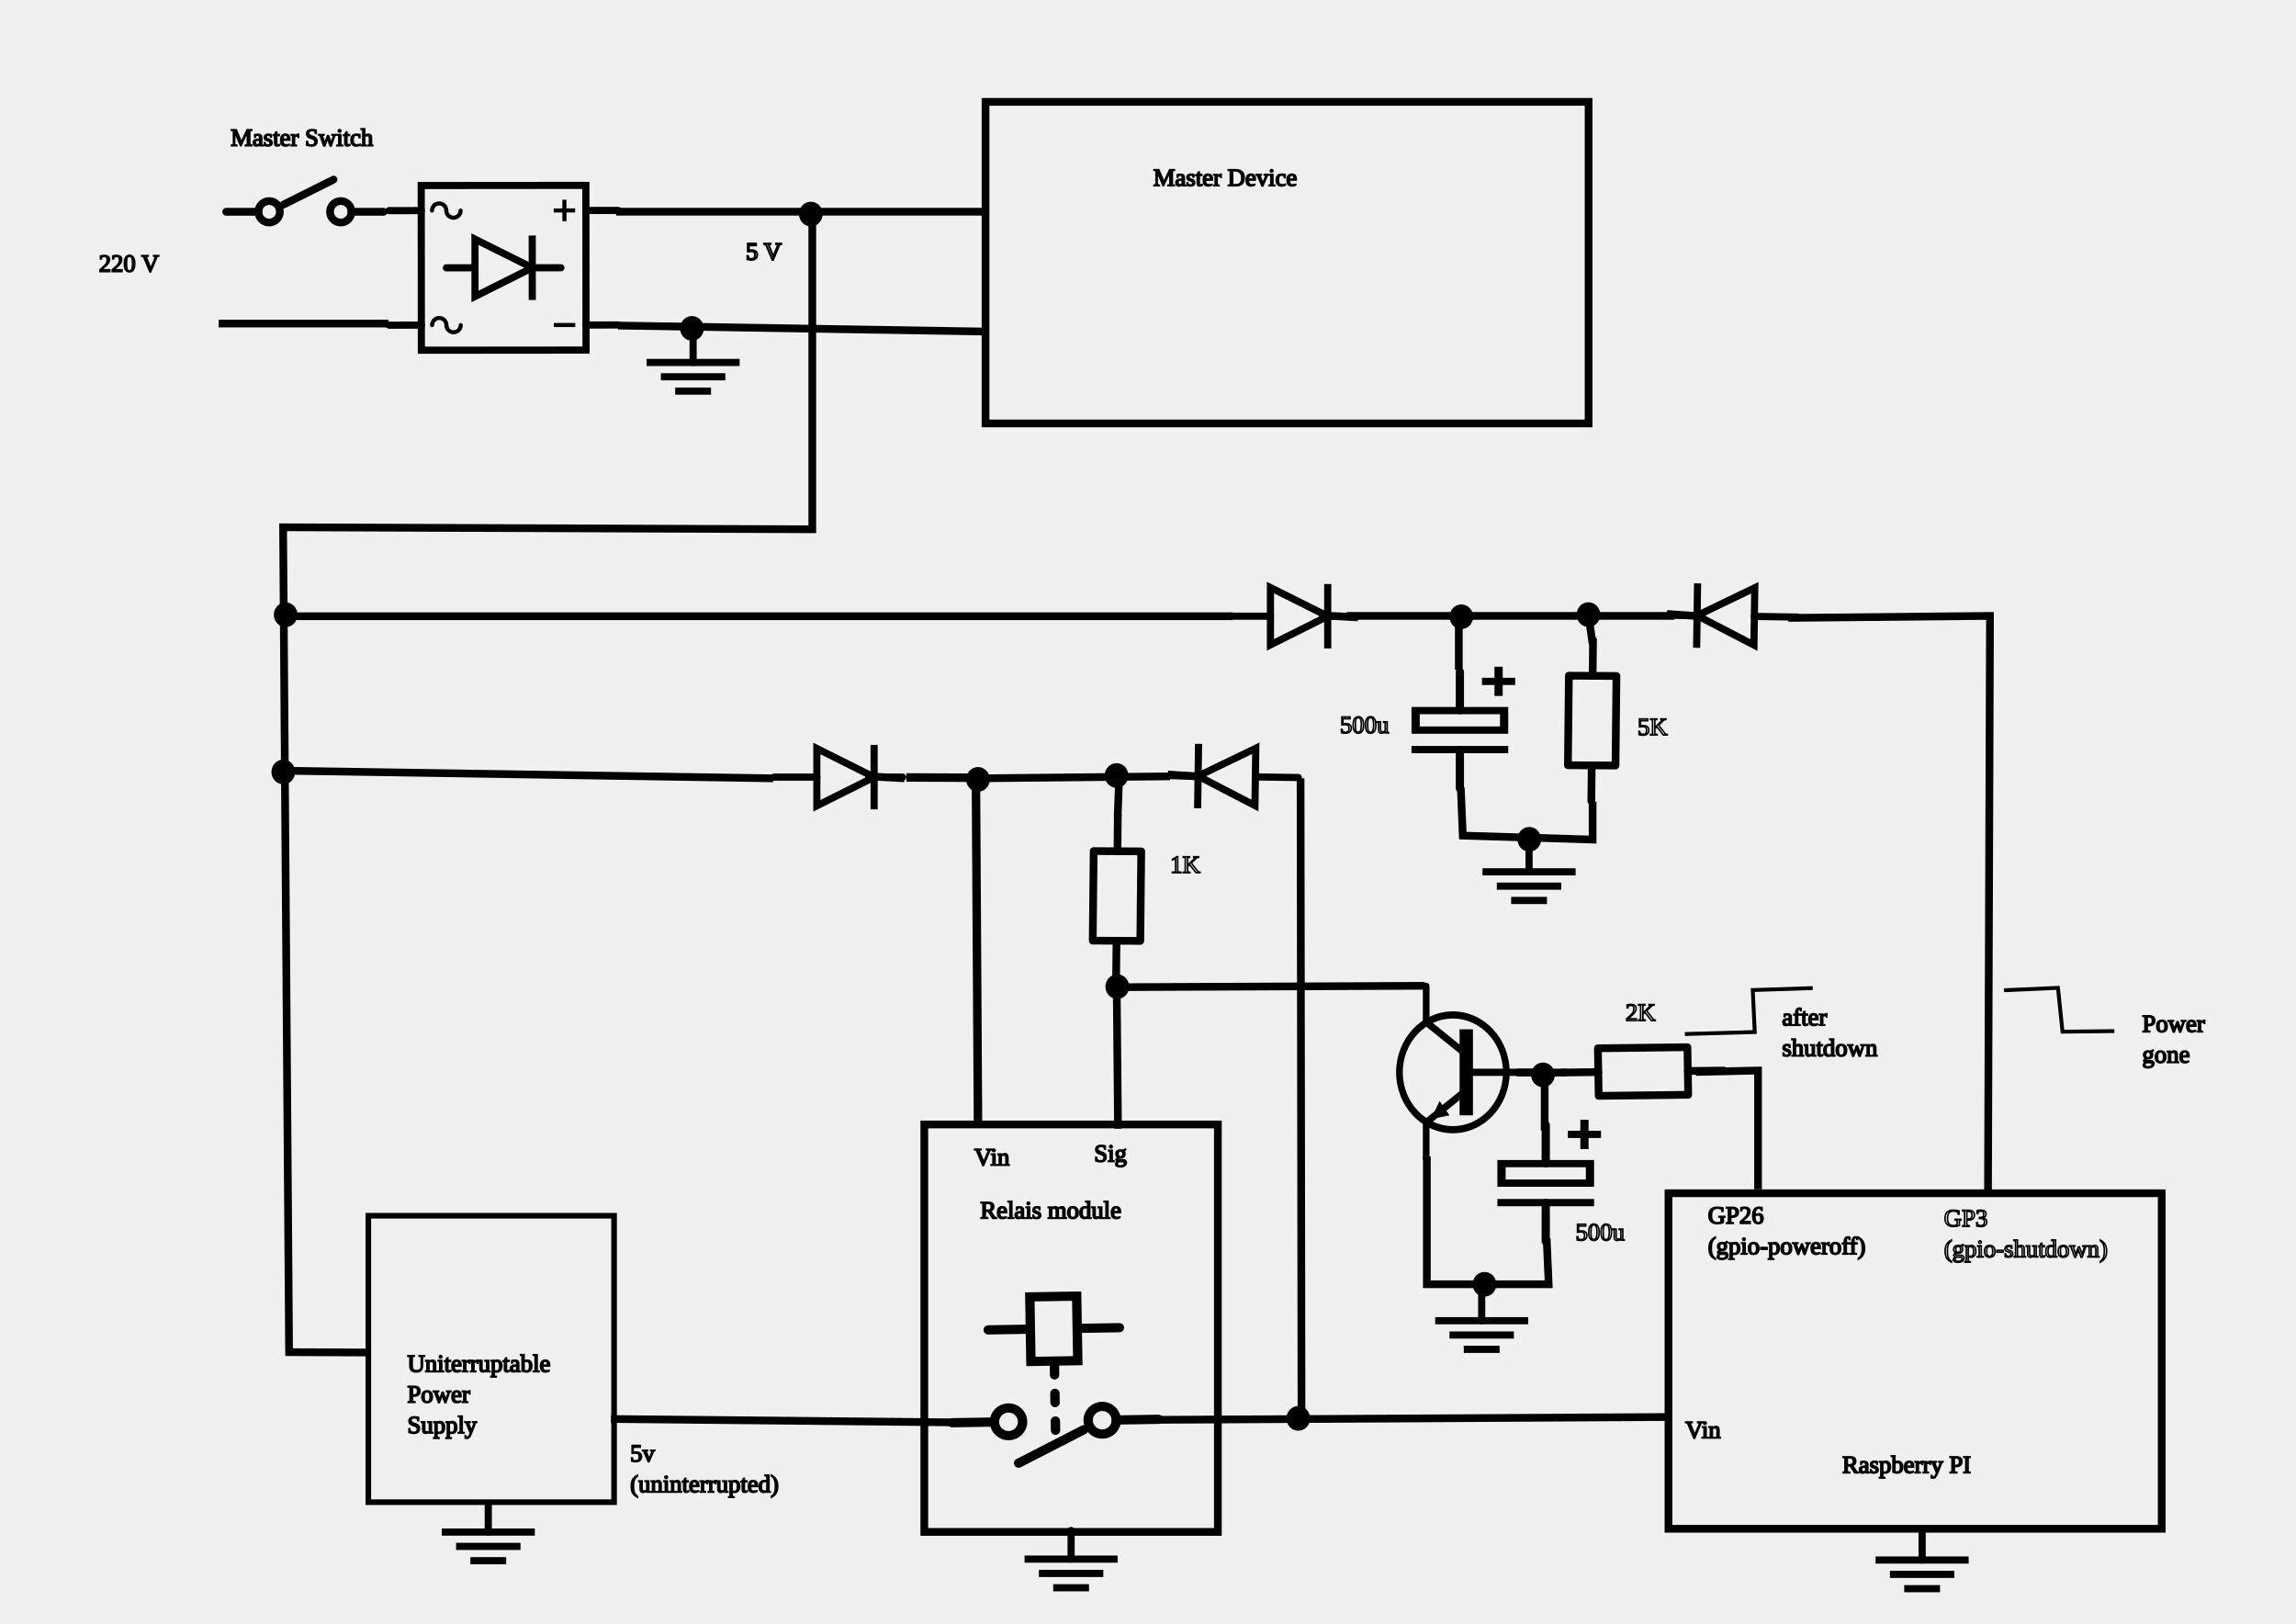
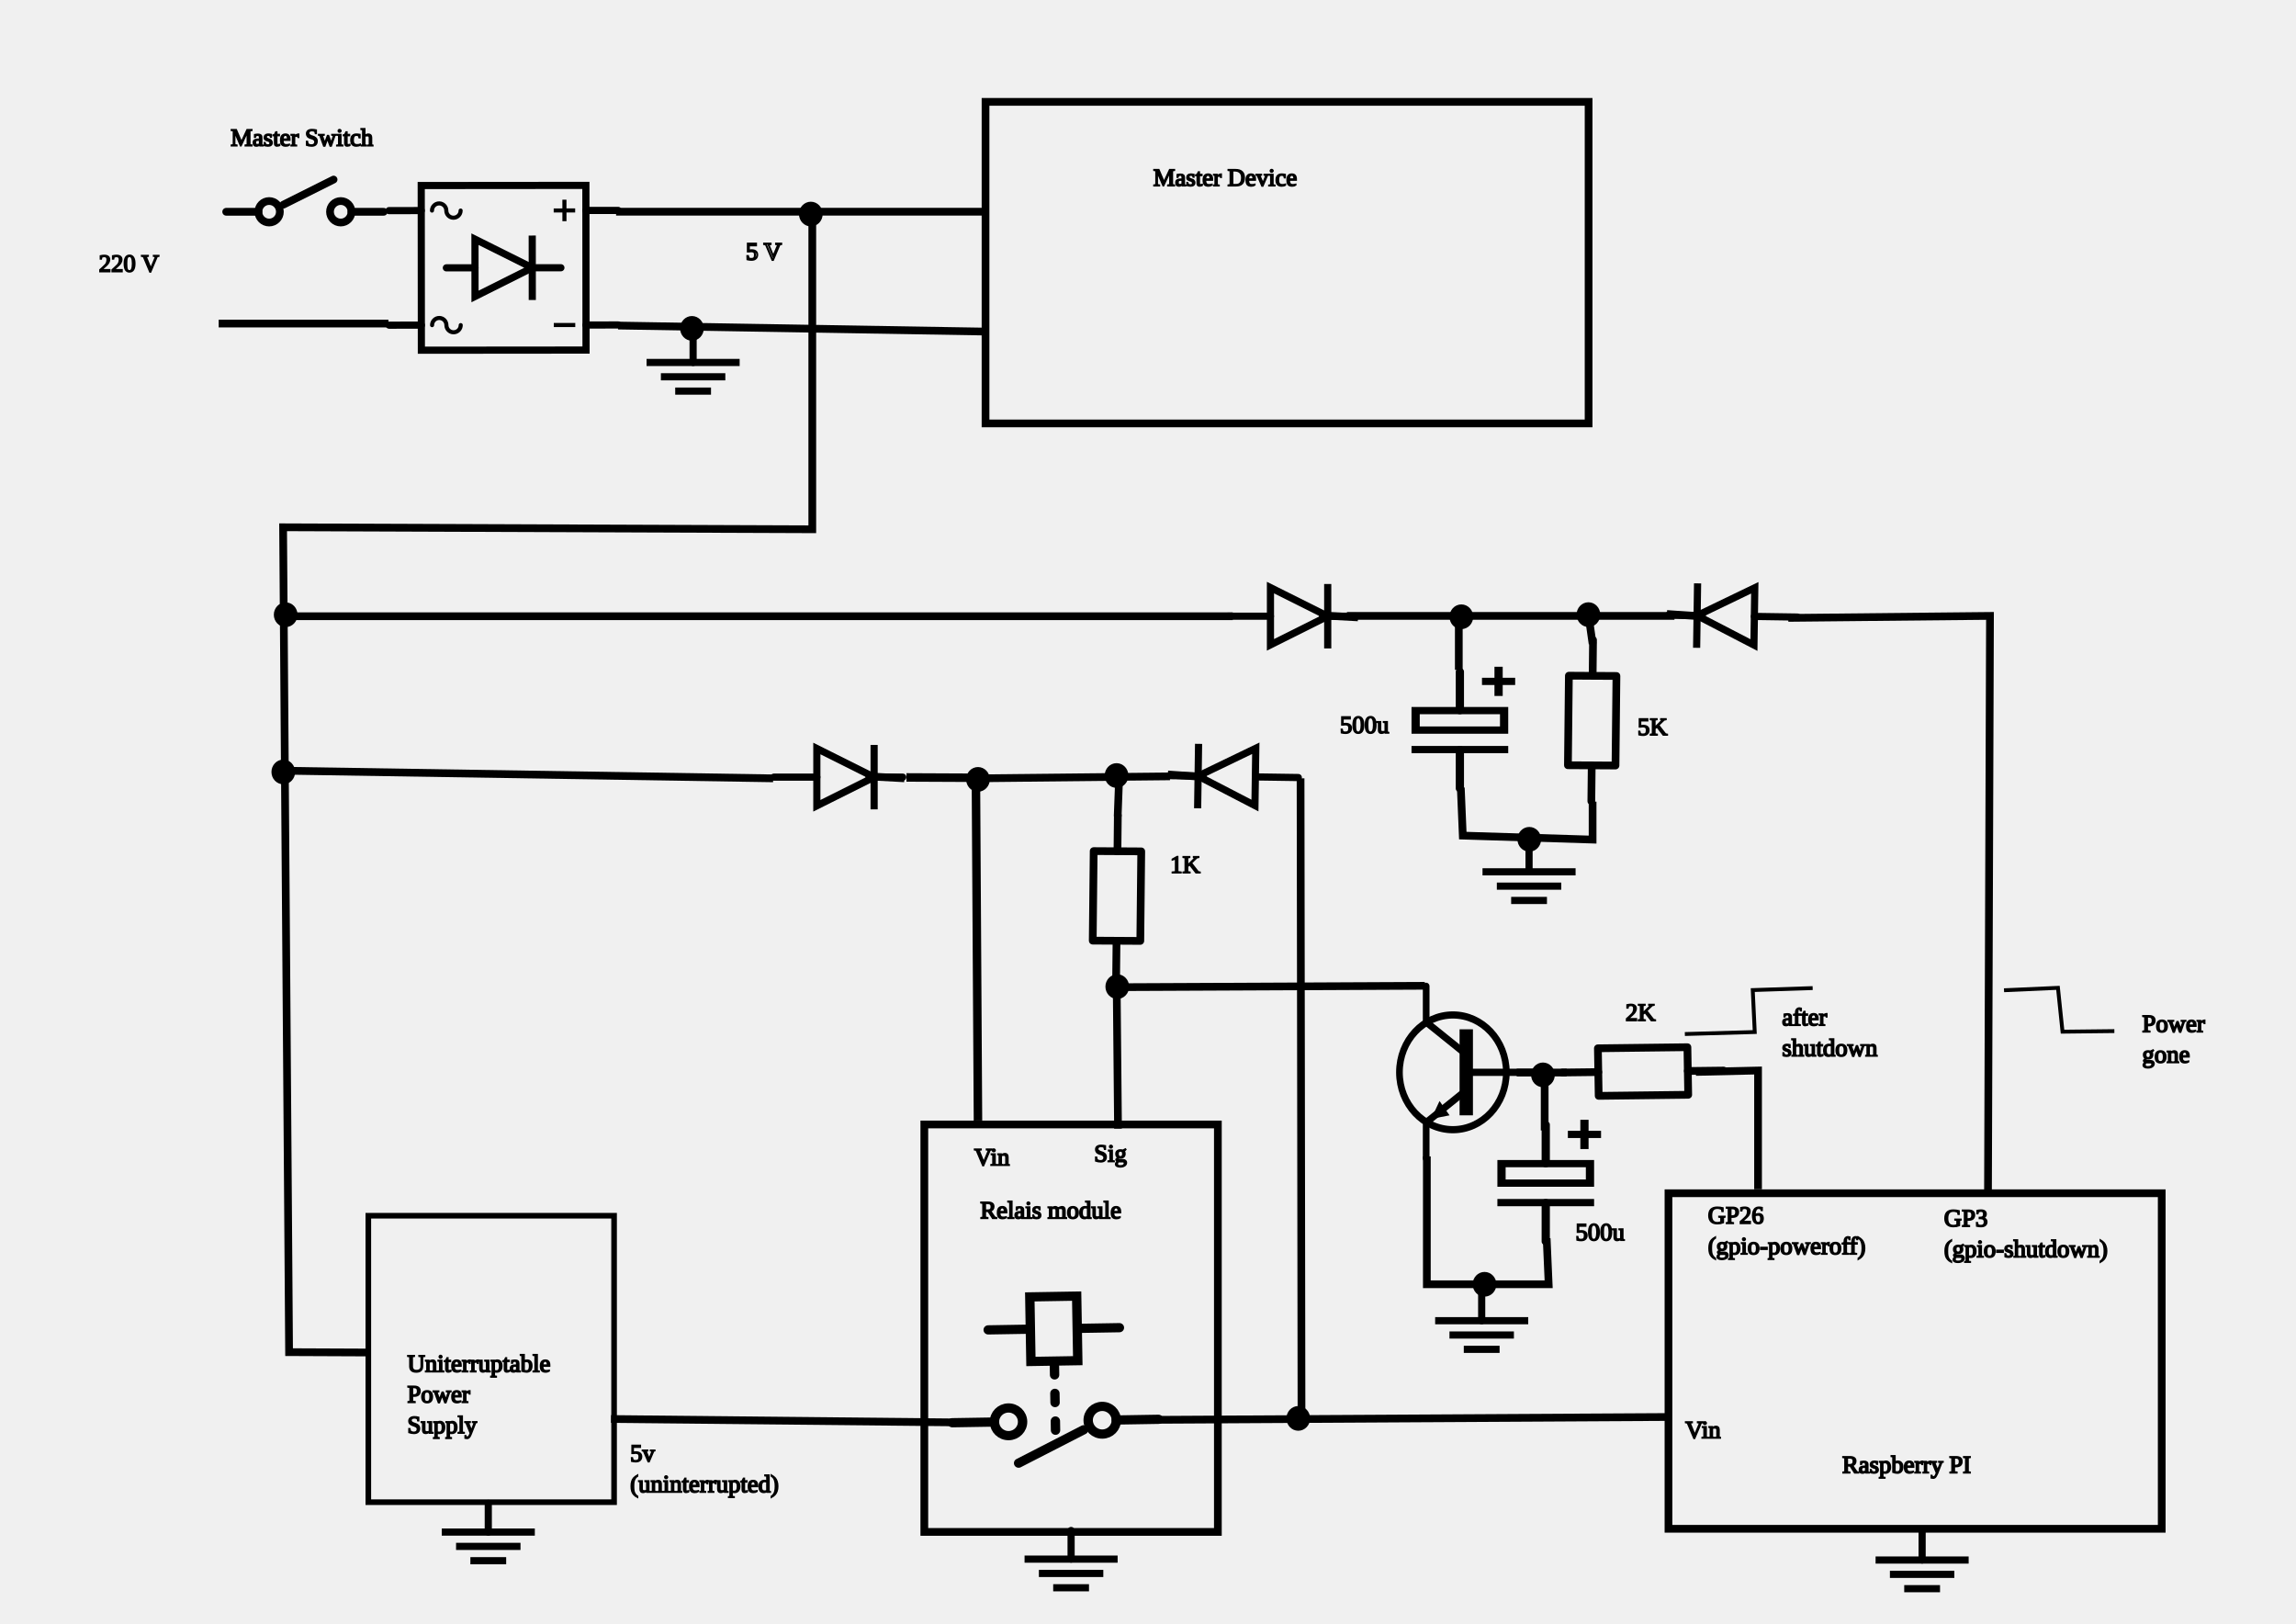
<svg xmlns="http://www.w3.org/2000/svg" width="297mm" height="210mm" viewBox="0 0 297 210" version="1.1" id="svg1">
  <defs id="defs1">
    <rect x="405.169" y="571.142" width="53.697" height="37.1" id="rect15" />
    <rect x="244.078" y="574.071" width="115.205" height="63.46" id="rect14" />
    <rect x="812.291" y="492.061" width="64.437" height="26.36" id="rect5" />
    <rect x="795.694" y="621.91" width="34.171" height="24.408" id="rect3" />
  </defs>
  <g id="layer1">
    <g id="g3" transform="matrix(1.30923,0,0,1.28837,-27.8535,-7.447844)">
      <path style="fill:none;stroke:#000000;stroke-width:0.926;stroke-linecap:round;stroke-linejoin:miter;stroke-miterlimit:4;stroke-dasharray:none;stroke-opacity:1" d="m 115.364,148.603 4.167,-0.07" id="path4003" />
      <circle style="fill:none;fill-opacity:1;fill-rule:nonzero;stroke:#000000;stroke-width:0.926;stroke-linecap:round;stroke-linejoin:round;stroke-miterlimit:4;stroke-dasharray:none;stroke-dashoffset:0;stroke-opacity:1" id="circle4005" cx="-118.39" cy="-150.533" r="1.389" transform="rotate(179.0307)" />
      <path id="path4009" d="m 135.734,148.258 -4.167,0.07" style="fill:none;stroke:#000000;stroke-width:0.926;stroke-linecap:round;stroke-linejoin:miter;stroke-miterlimit:4;stroke-dasharray:none;stroke-opacity:1" />
      <circle r="1.389" cy="-150.533" cx="127.65" id="circle4011" style="fill:none;fill-opacity:1;fill-rule:nonzero;stroke:#000000;stroke-width:0.926;stroke-linecap:round;stroke-linejoin:round;stroke-miterlimit:4;stroke-dasharray:none;stroke-dashoffset:0;stroke-opacity:1" transform="matrix(0.9998569,-0.01691637,-0.01691637,-0.9998569,0,0)" />
      <path id="path4015" d="m 128.343,149.31 -6.427,3.35" style="fill:none;fill-opacity:1;fill-rule:nonzero;stroke:#000000;stroke-width:0.926;stroke-linecap:round;stroke-linejoin:miter;stroke-miterlimit:4;stroke-dasharray:none;stroke-dashoffset:0;stroke-opacity:1" />
      <rect style="fill:none;fill-opacity:1;fill-rule:nonzero;stroke:#000000;stroke-width:0.926;stroke-linecap:round;stroke-linejoin:miter;stroke-miterlimit:4;stroke-dasharray:none;stroke-dashoffset:0;stroke-opacity:1" id="rect4019" width="4.63" height="6.482" x="-125.335" y="-144.514" transform="rotate(179.0307)" />
      <path style="fill:none;fill-opacity:1;fill-rule:nonzero;stroke:#000000;stroke-width:0.926;stroke-linecap:round;stroke-linejoin:miter;stroke-miterlimit:4;stroke-dasharray:0.926, 1.852;stroke-dashoffset:0;stroke-opacity:1" d="m 125.455,142.875 0.125,7.407" id="path4021" />
      <path style="fill:none;fill-opacity:1;fill-rule:nonzero;stroke:#000000;stroke-width:0.926;stroke-linecap:round;stroke-linejoin:miter;stroke-miterlimit:4;stroke-dasharray:none;stroke-dashoffset:0;stroke-opacity:1" d="m 127.939,139.128 3.935,-0.067" id="path4023" />
      <path style="fill:none;fill-opacity:1;fill-rule:nonzero;stroke:#000000;stroke-width:0.926;stroke-linecap:round;stroke-linejoin:miter;stroke-miterlimit:4;stroke-dasharray:none;stroke-dashoffset:0;stroke-opacity:1" d="m 122.846,139.215 -3.935,0.067" id="path4025" />
    </g>
    <rect style="fill:none;stroke:#000000;stroke-width:1;stroke-dasharray:none" id="rect1" width="63.804" height="43.397" x="215.827" y="154.327" />
    <text xml:space="preserve" style="font-size:3.175px;text-align:start;writing-mode:lr-tb;direction:ltr;text-anchor:start;fill:#000000;stroke:#000000;stroke-width:0.2;stroke-dasharray:none" x="238.3" y="190.491" id="text1">
      <tspan id="tspan1" style="fill:#000000;stroke-width:0.2;stroke-dasharray:none" x="238.3" y="190.491">Raspberry PI</tspan>
    </text>
    <path style="fill:#ffffff;stroke:#000000;stroke-width:1;stroke-dasharray:none" d="m 149.6,183.632 65.969,-0.365" id="path3" />
    <text xml:space="preserve" style="font-size:3.175px;text-align:start;writing-mode:lr-tb;direction:ltr;text-anchor:start;fill:#ffffff;stroke:#000000;stroke-width:0.2;stroke-dasharray:none" x="208.852" y="166.872" id="text4">
      <tspan id="tspan4" style="stroke-width:0.2" x="208.852" y="166.872" />
    </text>
    <text xml:space="preserve" transform="matrix(0.2645833,0,0,0.2645833,-5.291667,0)" id="text5" style="text-align:start;writing-mode:lr-tb;direction:ltr;white-space:pre;shape-inside:url(#rect5);display:inline;fill:none;stroke:#000000;stroke-width:0.756;stroke-dasharray:none" />
    <rect style="fill:none;stroke:#000000;stroke-width:0.726;stroke-dasharray:none" id="rect13" width="31.789" height="37.049" x="47.645" y="157.235" />
    <text xml:space="preserve" transform="matrix(0.2645833,0,0,0.2645833,-11.88882,22.62479)" id="text13" style="text-align:start;writing-mode:lr-tb;direction:ltr;white-space:pre;shape-inside:url(#rect14);display:inline;fill:#000000;stroke:#000000;stroke-width:0.756;stroke-dasharray:none">
      <tspan x="244.078" y="585.018" id="tspan7">Uniterruptable
</tspan>
      <tspan x="244.078" y="600.018" id="tspan10">Power
</tspan>
      <tspan x="244.078" y="615.018" id="tspan11">Supply</tspan>
    </text>
    <path style="fill:none;stroke:#000000;stroke-width:1;stroke-dasharray:none" d="m 79.038,183.525 44.719,0.441" id="path14" />
    <text xml:space="preserve" transform="matrix(0.2645833,0,0,0.2645833,-5.291667,0)" id="text14" style="text-align:start;writing-mode:lr-tb;direction:ltr;white-space:pre;shape-inside:url(#rect15);display:inline;fill:none;stroke:#000000;stroke-width:0.945;stroke-dasharray:none" />
    <text xml:space="preserve" style="font-size:3.175px;text-align:start;writing-mode:lr-tb;direction:ltr;text-anchor:start;fill:none;stroke:#000000;stroke-width:0.25;stroke-dasharray:none" x="96.485" y="33.581" id="text16">
      <tspan style="stroke-width:0.25" x="96.485" y="33.581" id="tspan17">5 V</tspan>
    </text>
    <g id="g2-14" transform="matrix(0.2645833,0,0,0.2645833,47.05922,-78.11434)">
      <g id="g2396" transform="translate(-29.93697,271.1587)">
        <path id="path3980" d="m 211.937,201.258 h -42" style="display:inline;fill:none;stroke:#000000;stroke-width:3.5;stroke-linecap:square;stroke-linejoin:miter;stroke-miterlimit:4;stroke-dasharray:none;stroke-opacity:1" />
        <path id="path3984" d="m 190.937,187.258 v 14" style="display:inline;fill:none;stroke:#000000;stroke-width:3.5;stroke-linecap:round;stroke-linejoin:miter;stroke-miterlimit:4;stroke-dasharray:none;stroke-opacity:1" />
        <path id="path3994" d="m 204.937,208.258 h -28" style="display:inline;fill:none;stroke:#000000;stroke-width:3.5;stroke-linecap:square;stroke-linejoin:miter;stroke-miterlimit:4;stroke-dasharray:none;stroke-opacity:1" />
        <path id="path3996" d="m 197.937,215.258 h -14" style="display:inline;fill:none;stroke:#000000;stroke-width:3.5;stroke-linecap:square;stroke-linejoin:miter;stroke-miterlimit:4;stroke-dasharray:none;stroke-opacity:1" />
      </g>
    </g>
    <g id="g2-14-6-9" transform="matrix(0.2645833,0,0,0.2645833,20.56413,73.15531)">
      <g id="g2396-3-8" transform="translate(-29.93697,271.1587)">
        <path id="path3980-7-4" d="m 211.937,201.258 h -42" style="display:inline;fill:none;stroke:#000000;stroke-width:3.5;stroke-linecap:square;stroke-linejoin:miter;stroke-miterlimit:4;stroke-dasharray:none;stroke-opacity:1" />
        <path id="path3984-8-0" d="m 190.937,187.258 v 14" style="display:inline;fill:none;stroke:#000000;stroke-width:3.5;stroke-linecap:round;stroke-linejoin:miter;stroke-miterlimit:4;stroke-dasharray:none;stroke-opacity:1" />
        <path id="path3994-8-7" d="m 204.937,208.258 h -28" style="display:inline;fill:none;stroke:#000000;stroke-width:3.5;stroke-linecap:square;stroke-linejoin:miter;stroke-miterlimit:4;stroke-dasharray:none;stroke-opacity:1" />
        <path id="path3996-2-6" d="m 197.937,215.258 h -14" style="display:inline;fill:none;stroke:#000000;stroke-width:3.5;stroke-linecap:square;stroke-linejoin:miter;stroke-miterlimit:4;stroke-dasharray:none;stroke-opacity:1" />
      </g>
    </g>
    <g id="g2-14-6-9-4" transform="matrix(0.2645833,0,0,0.2645833,206.0389,76.77215)">
      <g id="g2396-3-8-2" transform="translate(-29.93697,271.1587)">
        <path id="path3980-7-4-0" d="m 211.937,201.258 h -42" style="display:inline;fill:none;stroke:#000000;stroke-width:3.5;stroke-linecap:square;stroke-linejoin:miter;stroke-miterlimit:4;stroke-dasharray:none;stroke-opacity:1" />
        <path id="path3984-8-0-9" d="m 190.937,187.258 v 14" style="display:inline;fill:none;stroke:#000000;stroke-width:3.5;stroke-linecap:round;stroke-linejoin:miter;stroke-miterlimit:4;stroke-dasharray:none;stroke-opacity:1" />
        <path id="path3994-8-7-7" d="m 204.937,208.258 h -28" style="display:inline;fill:none;stroke:#000000;stroke-width:3.5;stroke-linecap:square;stroke-linejoin:miter;stroke-miterlimit:4;stroke-dasharray:none;stroke-opacity:1" />
        <path id="path3996-2-6-3" d="m 197.937,215.258 h -14" style="display:inline;fill:none;stroke:#000000;stroke-width:3.5;stroke-linecap:square;stroke-linejoin:miter;stroke-miterlimit:4;stroke-dasharray:none;stroke-opacity:1" />
      </g>
    </g>
    <g id="g2-14-6-9-4-6" transform="matrix(0.2645833,0,0,0.2645833,155.1936,-12.23756)">
      <g id="g2396-3-8-2-3" transform="translate(-29.93697,271.1587)">
        <path id="path3980-7-4-0-6" d="m 211.937,201.258 h -42" style="display:inline;fill:none;stroke:#000000;stroke-width:3.5;stroke-linecap:square;stroke-linejoin:miter;stroke-miterlimit:4;stroke-dasharray:none;stroke-opacity:1" />
        <path id="path3984-8-0-9-1" d="m 190.937,187.258 v 14" style="display:inline;fill:none;stroke:#000000;stroke-width:3.5;stroke-linecap:round;stroke-linejoin:miter;stroke-miterlimit:4;stroke-dasharray:none;stroke-opacity:1" />
        <path id="path3994-8-7-7-54" d="m 204.937,208.258 h -28" style="display:inline;fill:none;stroke:#000000;stroke-width:3.5;stroke-linecap:square;stroke-linejoin:miter;stroke-miterlimit:4;stroke-dasharray:none;stroke-opacity:1" />
        <path id="path3996-2-6-3-2" d="m 197.937,215.258 h -14" style="display:inline;fill:none;stroke:#000000;stroke-width:3.5;stroke-linecap:square;stroke-linejoin:miter;stroke-miterlimit:4;stroke-dasharray:none;stroke-opacity:1" />
      </g>
    </g>
    <g id="g2-14-6-9-4-0" transform="matrix(0.2645833,0,0,0.2645833,149.0665,45.81669)">
      <g id="g2396-3-8-2-24" transform="translate(-29.93697,271.1587)">
        <path id="path3980-7-4-0-8" d="m 211.937,201.258 h -42" style="display:inline;fill:none;stroke:#000000;stroke-width:3.5;stroke-linecap:square;stroke-linejoin:miter;stroke-miterlimit:4;stroke-dasharray:none;stroke-opacity:1" />
        <path id="path3984-8-0-9-6" d="m 190.937,187.258 v 14" style="display:inline;fill:none;stroke:#000000;stroke-width:3.5;stroke-linecap:round;stroke-linejoin:miter;stroke-miterlimit:4;stroke-dasharray:none;stroke-opacity:1" />
        <path id="path3994-8-7-7-50" d="m 204.937,208.258 h -28" style="display:inline;fill:none;stroke:#000000;stroke-width:3.5;stroke-linecap:square;stroke-linejoin:miter;stroke-miterlimit:4;stroke-dasharray:none;stroke-opacity:1" />
        <path id="path3996-2-6-3-9" d="m 197.937,215.258 h -14" style="display:inline;fill:none;stroke:#000000;stroke-width:3.5;stroke-linecap:square;stroke-linejoin:miter;stroke-miterlimit:4;stroke-dasharray:none;stroke-opacity:1" />
      </g>
    </g>
    <g id="g2-14-6-9-4-8" transform="matrix(0.2645833,0,0,0.2645833,95.95417,76.65441)">
      <g id="g2396-3-8-2-2" transform="translate(-29.93697,271.1587)">
        <path id="path3980-7-4-0-4" d="m 211.937,201.258 h -42" style="display:inline;fill:none;stroke:#000000;stroke-width:3.5;stroke-linecap:square;stroke-linejoin:miter;stroke-miterlimit:4;stroke-dasharray:none;stroke-opacity:1" />
        <path id="path3984-8-0-9-5" d="m 190.937,187.258 v 14" style="display:inline;fill:none;stroke:#000000;stroke-width:3.5;stroke-linecap:round;stroke-linejoin:miter;stroke-miterlimit:4;stroke-dasharray:none;stroke-opacity:1" />
        <path id="path3994-8-7-7-5" d="m 204.937,208.258 h -28" style="display:inline;fill:none;stroke:#000000;stroke-width:3.5;stroke-linecap:square;stroke-linejoin:miter;stroke-miterlimit:4;stroke-dasharray:none;stroke-opacity:1" />
        <path id="path3996-2-6-3-1" d="m 197.937,215.258 h -14" style="display:inline;fill:none;stroke:#000000;stroke-width:3.5;stroke-linecap:square;stroke-linejoin:miter;stroke-miterlimit:4;stroke-dasharray:none;stroke-opacity:1" />
      </g>
    </g>
    <ellipse style="fill:#000000;stroke:#000000;stroke-width:1;stroke-dasharray:none" id="ellipse20-3" cx="36.954" cy="79.505" rx="1.033" ry="1.098" />
    <ellipse style="fill:#000000;stroke:#000000;stroke-width:1;stroke-dasharray:none" id="ellipse20-3-7" cx="189.034" cy="79.769" rx="1.033" ry="1.098" />
    <ellipse style="fill:#000000;stroke:#000000;stroke-width:1;stroke-dasharray:none" id="ellipse20-3-7-8" cx="205.472" cy="79.492" rx="1.033" ry="1.098" />
    <ellipse style="fill:#000000;stroke:#000000;stroke-width:1;stroke-dasharray:none" id="ellipse20-3-7-6" cx="197.821" cy="108.551" rx="1.033" ry="1.098" />
    <ellipse style="fill:#000000;stroke:#000000;stroke-width:1;stroke-dasharray:none" id="ellipse20-3-14" cx="126.507" cy="100.802" rx="1.033" ry="1.098" />
    <ellipse style="fill:#000000;stroke:#000000;stroke-width:1;stroke-dasharray:none" id="ellipse20-3-14-2" cx="144.431" cy="100.301" rx="1.033" ry="1.098" />
    <ellipse style="fill:#000000;stroke:#000000;stroke-width:1;stroke-dasharray:none" id="ellipse20-3-14-3" cx="167.938" cy="183.446" rx="1.033" ry="1.098" />
    <ellipse style="fill:#000000;stroke:#000000;stroke-width:1;stroke-dasharray:none" id="ellipse20-3-14-3-12" cx="199.59" cy="139.018" rx="1.033" ry="1.098" />
    <ellipse style="fill:#000000;stroke:#000000;stroke-width:1;stroke-dasharray:none" id="ellipse20-3-14-3-12-8" cx="192.032" cy="166.102" rx="1.033" ry="1.098" />
    <ellipse style="fill:#000000;stroke:#000000;stroke-width:1;stroke-dasharray:none" id="ellipse20-3-14-3-1" cx="144.526" cy="127.605" rx="1.033" ry="1.098" />
    <ellipse style="fill:#000000;stroke:#000000;stroke-width:1;stroke-dasharray:none" id="ellipse20-3-14-9" cx="89.507" cy="42.472" rx="1.033" ry="1.098" />
    <ellipse style="fill:#000000;stroke:#000000;stroke-width:1;stroke-dasharray:none" id="ellipse20-3-14-8" cx="36.646" cy="99.839" rx="1.033" ry="1.098" />
    <ellipse style="fill:#000000;stroke:#000000;stroke-width:1;stroke-dasharray:none" id="ellipse20-3-1-4" cx="104.884" cy="27.686" rx="1.033" ry="1.098" />
    <g id="g3-1" transform="matrix(0.2645832,-2.3261406e-4,2.3261406e-4,0.2645832,-338.6924,-62.22243)">
      <g id="g6798">
        <rect ry="0" rx="0" y="327.167" x="1485.75" height="80.5" width="80.5" id="rect6721" style="opacity:1;fill:none;fill-opacity:1;fill-rule:nonzero;stroke:#000000;stroke-width:3.5;stroke-linecap:square;stroke-linejoin:miter;stroke-miterlimit:4;stroke-dasharray:none;stroke-dashoffset:0;stroke-opacity:1" />
        <path id="path6723" d="M 1485.75,339.417 H 1470" style="opacity:1;fill:none;fill-opacity:1;fill-rule:nonzero;stroke:#000000;stroke-width:3.5;stroke-linecap:round;stroke-linejoin:miter;stroke-miterlimit:4;stroke-dasharray:none;stroke-dashoffset:0;stroke-opacity:1" />
        <path id="path6725" d="m 1470,395.417 h 15.75" style="opacity:1;fill:none;fill-opacity:1;fill-rule:nonzero;stroke:#000000;stroke-width:3.5;stroke-linecap:round;stroke-linejoin:miter;stroke-miterlimit:4;stroke-dasharray:none;stroke-dashoffset:0;stroke-opacity:1" />
        <path id="path6727" d="M 1566.25,395.417 H 1582" style="opacity:1;fill:none;fill-opacity:1;fill-rule:nonzero;stroke:#000000;stroke-width:3.5;stroke-linecap:round;stroke-linejoin:miter;stroke-miterlimit:4;stroke-dasharray:none;stroke-dashoffset:0;stroke-opacity:1" />
        <path id="path6729" d="M 1566.25,339.417 H 1582" style="opacity:1;fill:none;fill-opacity:1;fill-rule:nonzero;stroke:#000000;stroke-width:3.5;stroke-linecap:round;stroke-linejoin:miter;stroke-miterlimit:4;stroke-dasharray:none;stroke-dashoffset:0;stroke-opacity:1" />
        <path id="path6731" d="m 1561,395.417 h -10.5" style="fill:none;stroke:#000000;stroke-width:2px;stroke-linecap:butt;stroke-linejoin:miter;stroke-opacity:1" />
        <path style="opacity:1;fill:none;fill-opacity:1;fill-rule:nonzero;stroke:#000000;stroke-width:2;stroke-linecap:round;stroke-linejoin:miter;stroke-miterlimit:4;stroke-dasharray:none;stroke-dashoffset:0;stroke-opacity:1" d="m 1491,339.417 c 0,-1.933 1.567,-3.5 3.5,-3.5 1.933,0 3.5,1.567 3.5,3.5 0,1.933 1.567,3.5 3.5,3.5 1.933,0 3.5,-1.567 3.5,-3.5" id="path6733" />
        <path id="path6747" d="m 1491,395.417 c 0,-1.933 1.567,-3.5 3.5,-3.5 1.933,0 3.5,1.567 3.5,3.5 0,1.933 1.567,3.5 3.5,3.5 1.933,0 3.5,-1.567 3.5,-3.5" style="opacity:1;fill:none;fill-opacity:1;fill-rule:nonzero;stroke:#000000;stroke-width:2;stroke-linecap:round;stroke-linejoin:miter;stroke-miterlimit:4;stroke-dasharray:none;stroke-dashoffset:0;stroke-opacity:1" />
        <path style="fill:none;stroke:#000000;stroke-width:2px;stroke-linecap:butt;stroke-linejoin:miter;stroke-opacity:1" d="m 1561,339.417 h -10.5" id="path6749" />
        <path id="path6751" d="m 1555.75,334.167 v 10.5" style="opacity:1;fill:none;fill-opacity:1;fill-rule:nonzero;stroke:#000000;stroke-width:2;stroke-linecap:butt;stroke-linejoin:miter;stroke-miterlimit:4;stroke-dasharray:none;stroke-dashoffset:0;stroke-opacity:1" />
        <path style="display:inline;fill:none;stroke:#000000;stroke-width:3.5;stroke-linecap:round;stroke-linejoin:miter;stroke-miterlimit:4;stroke-dasharray:none;stroke-opacity:1" d="m 1498,367.417 h 14" id="path3001-6" />
        <path style="display:inline;fill:none;stroke:#000000;stroke-width:3.5;stroke-linecap:round;stroke-linejoin:miter;stroke-miterlimit:4;stroke-dasharray:none;stroke-opacity:1" d="m 1540,367.417 h 14" id="path3003-2" />
        <path style="display:inline;fill:none;stroke:#000000;stroke-width:3.5;stroke-linecap:square;stroke-miterlimit:4;stroke-dasharray:none;stroke-dashoffset:0;stroke-opacity:1" d="m 1540,367.417 -28,14 v -28 z" id="path3005-9" />
        <path style="display:inline;fill:none;stroke:#000000;stroke-width:3.5;stroke-linecap:square;stroke-linejoin:miter;stroke-miterlimit:4;stroke-dasharray:none;stroke-opacity:1" d="m 1540,353.417 v 28" id="path3007-1" />
      </g>
    </g>
    <text xml:space="preserve" style="font-size:3.175px;text-align:start;writing-mode:lr-tb;direction:ltr;text-anchor:start;fill:#000000;stroke:#000000;stroke-width:0.2;stroke-dasharray:none" x="12.79" y="35.131" id="text25">
      <tspan id="tspan25" style="stroke-width:0.2" x="12.79" y="35.131">220 V</tspan>
    </text>
    <path style="fill:none;stroke:#000000;stroke-width:0.5;stroke-dasharray:none" d="m 217.945,133.734 9.041,-0.258 -0.258,-5.425 7.749,-0.258" id="path26-3" />
    <path style="fill:none;stroke:#000000;stroke-width:0.5;stroke-dasharray:none" d="m 273.503,133.356 -6.705,0.075 -0.59,-5.669 -6.977,0.312" id="path26-2" />
    <text xml:space="preserve" style="font-size:3.175px;text-align:start;writing-mode:lr-tb;direction:ltr;text-anchor:start;fill:#000000;stroke:#000000;stroke-width:0.2;stroke-dasharray:none" x="277.101" y="133.453" id="text24-3">
      <tspan id="tspan24-8" style="fill:#000000;stroke-width:0.2;stroke-dasharray:none" x="277.101" y="133.453">Power  </tspan>
      <tspan style="fill:#000000;stroke-width:0.2;stroke-dasharray:none" x="277.101" y="137.422" id="tspan33">gone</tspan>
    </text>
    <g id="g6" transform="matrix(0.2645833,0,0,0.2645833,-187.4337,56.11999)" style="stroke-width:3.78;stroke-dasharray:none">
      <g id="g3847" transform="translate(-35,-91)" style="stroke-width:3.78;stroke-dasharray:none">
        <g id="g3800" transform="translate(861,-532)" style="stroke-width:3.78;stroke-dasharray:none">
          <path id="path3796" d="M 70,514.417 H 54.25" style="fill:none;stroke:#000000;stroke-width:3.78;stroke-linecap:round;stroke-linejoin:miter;stroke-miterlimit:4;stroke-dasharray:none;stroke-opacity:1" />
          <circle r="5.25" cy="514.417" cx="49" id="circle3798" style="opacity:1;fill:none;fill-opacity:1;fill-rule:nonzero;stroke:#000000;stroke-width:3.78;stroke-linecap:round;stroke-linejoin:round;stroke-miterlimit:4;stroke-dasharray:none;stroke-dashoffset:0;stroke-opacity:1" />
        </g>
        <g transform="matrix(-1,0,0,1,924,-532)" id="g3806" style="stroke-width:3.78;stroke-dasharray:none">
          <path style="fill:none;stroke:#000000;stroke-width:3.78;stroke-linecap:round;stroke-linejoin:miter;stroke-miterlimit:4;stroke-dasharray:none;stroke-opacity:1" d="M 70,514.417 H 54.25" id="path3802" />
          <circle style="opacity:1;fill:none;fill-opacity:1;fill-rule:nonzero;stroke:#000000;stroke-width:3.78;stroke-linecap:round;stroke-linejoin:round;stroke-miterlimit:4;stroke-dasharray:none;stroke-dashoffset:0;stroke-opacity:1" id="circle3804" cx="49" cy="514.417" r="5.25" />
        </g>
        <path id="path3824" d="m 882,-21.083 24.5,-12.25" style="opacity:1;fill:none;fill-opacity:1;fill-rule:nonzero;stroke:#000000;stroke-width:3.78;stroke-linecap:round;stroke-linejoin:miter;stroke-miterlimit:4;stroke-dasharray:none;stroke-dashoffset:0;stroke-opacity:1" />
      </g>
    </g>
    <path style="fill:none;stroke:#000000;stroke-width:1;stroke-dasharray:none" d="M 28.289,41.847 H 50.246" id="path1" />
    <text xml:space="preserve" style="font-size:3.175px;text-align:start;writing-mode:lr-tb;direction:ltr;text-anchor:start;fill:none;stroke:#000000;stroke-width:0.2;stroke-dasharray:none" x="29.839" y="18.857" id="text7">
      <tspan id="tspan5" style="fill:#000000;stroke-width:0.2;stroke-dasharray:none" x="29.839" y="18.857">Master Switch</tspan>
    </text>
    <rect style="fill:none;stroke:#000000;stroke-width:1;stroke-dasharray:none" id="rect7" width="78.011" height="41.589" x="127.483" y="13.174" />
    <text xml:space="preserve" style="font-size:3.175px;text-align:start;writing-mode:lr-tb;direction:ltr;text-anchor:start;fill:#000000;stroke:#000000;stroke-width:0.2;stroke-dasharray:none" x="149.181" y="24.023" id="text8">
      <tspan id="tspan8" style="fill:#000000;stroke-width:0.2" x="149.181" y="24.023">Master Device</tspan>
    </text>
    <path style="fill:#000000;stroke:#000000;stroke-width:1;stroke-dasharray:none" d="M 79.694,27.381 H 127.224" id="path8" />
    <path style="fill:none;stroke:#000000;stroke-width:1;stroke-dasharray:none" d="m 105.074,27.621 v 40.832 l -68.454,-0.258 0.775,106.684 10.042,0.044" id="path9" />
    <path style="fill:none;stroke:#000000;stroke-width:1;stroke-dasharray:none" d="m 37.654,99.693 62.358,0.973" id="path10" />
    <g id="g7" transform="translate(0.998343,-35.98335)">
      <g id="g8" transform="matrix(0.2645833,0,0,0.2645833,-115.733,63.35947)">
        <g id="g3019" transform="translate(7)">
          <path style="display:inline;fill:none;stroke:#000000;stroke-width:3.5;stroke-linecap:round;stroke-linejoin:miter;stroke-miterlimit:4;stroke-dasharray:none;stroke-opacity:1" d="m 805,276.417 h 21" id="path3001" />
          <path style="display:inline;fill:none;stroke:#000000;stroke-width:3.5;stroke-linecap:round;stroke-linejoin:miter;stroke-miterlimit:4;stroke-dasharray:none;stroke-opacity:1" d="M 854,276.417 H 868" id="path3003" />
          <path style="display:inline;fill:none;stroke:#000000;stroke-width:3.5;stroke-linecap:square;stroke-miterlimit:4;stroke-dasharray:none;stroke-dashoffset:0;stroke-opacity:1" d="m 854,276.417 -28,14 v -28 z" id="path3005" />
          <path style="display:inline;fill:none;stroke:#000000;stroke-width:3.5;stroke-linecap:square;stroke-linejoin:miter;stroke-miterlimit:4;stroke-dasharray:none;stroke-opacity:1" d="m 854,262.417 v 28" id="path3007" />
        </g>
      </g>
      <path style="fill:none;stroke:#000000;stroke-width:1;stroke-dasharray:none" d="m 115.985,136.644 c 0,0 -10.229,-0.548 0,0 z" id="path15" />
    </g>
    <g id="g7-0" transform="translate(59.67467,-56.7963)">
      <g id="g8-6" transform="matrix(0.2645833,0,0,0.2645833,-115.733,63.35947)">
        <g id="g3019-6" transform="translate(7)">
          <path style="display:inline;fill:none;stroke:#000000;stroke-width:3.5;stroke-linecap:round;stroke-linejoin:miter;stroke-miterlimit:4;stroke-dasharray:none;stroke-opacity:1" d="m 805,276.417 h 21" id="path3001-1" />
          <path style="display:inline;fill:none;stroke:#000000;stroke-width:3.5;stroke-linecap:round;stroke-linejoin:miter;stroke-miterlimit:4;stroke-dasharray:none;stroke-opacity:1" d="M 854,276.417 H 868" id="path3003-8" />
          <path style="display:inline;fill:none;stroke:#000000;stroke-width:3.5;stroke-linecap:square;stroke-miterlimit:4;stroke-dasharray:none;stroke-dashoffset:0;stroke-opacity:1" d="m 854,276.417 -28,14 v -28 z" id="path3005-4" />
          <path style="display:inline;fill:none;stroke:#000000;stroke-width:3.5;stroke-linecap:square;stroke-linejoin:miter;stroke-miterlimit:4;stroke-dasharray:none;stroke-opacity:1" d="m 854,262.417 v 28" id="path3007-9" />
        </g>
      </g>
      <path style="fill:none;stroke:#000000;stroke-width:1;stroke-dasharray:none" d="m 115.985,136.644 c 0,0 -10.229,-0.548 0,0 z" id="path15-6" />
    </g>
    <g id="g7-4" transform="rotate(-179.1599,133.3947,118.276)">
      <g id="g8-2" transform="matrix(0.2645833,0,0,0.2645833,-115.733,63.35947)">
        <g id="g3019-3" transform="translate(7)">
          <path style="display:inline;fill:none;stroke:#000000;stroke-width:3.5;stroke-linecap:round;stroke-linejoin:miter;stroke-miterlimit:4;stroke-dasharray:none;stroke-opacity:1" d="m 805,276.417 h 21" id="path3001-2" />
          <path style="display:inline;fill:none;stroke:#000000;stroke-width:3.5;stroke-linecap:round;stroke-linejoin:miter;stroke-miterlimit:4;stroke-dasharray:none;stroke-opacity:1" d="M 854,276.417 H 868" id="path3003-21" />
          <path style="display:inline;fill:none;stroke:#000000;stroke-width:3.5;stroke-linecap:square;stroke-miterlimit:4;stroke-dasharray:none;stroke-dashoffset:0;stroke-opacity:1" d="m 854,276.417 -28,14 v -28 z" id="path3005-6" />
          <path style="display:inline;fill:none;stroke:#000000;stroke-width:3.5;stroke-linecap:square;stroke-linejoin:miter;stroke-miterlimit:4;stroke-dasharray:none;stroke-opacity:1" d="m 854,262.417 v 28" id="path3007-8" />
        </g>
      </g>
      <path style="fill:none;stroke:#000000;stroke-width:1;stroke-dasharray:none" d="m 115.985,136.644 c 0,0 -10.229,-0.548 0,0 z" id="path15-5" />
    </g>
    <g id="g7-4-1" transform="rotate(-179.1599,165.5927,107.6613)">
      <g id="g8-2-2" transform="matrix(0.2645833,0,0,0.2645833,-115.733,63.35947)">
        <g id="g3019-3-0" transform="translate(7)">
          <path style="display:inline;fill:none;stroke:#000000;stroke-width:3.5;stroke-linecap:round;stroke-linejoin:miter;stroke-miterlimit:4;stroke-dasharray:none;stroke-opacity:1" d="m 805,276.417 h 21" id="path3001-2-0" />
          <path style="display:inline;fill:none;stroke:#000000;stroke-width:3.5;stroke-linecap:round;stroke-linejoin:miter;stroke-miterlimit:4;stroke-dasharray:none;stroke-opacity:1" d="M 854,276.417 H 868" id="path3003-21-1" />
          <path style="display:inline;fill:none;stroke:#000000;stroke-width:3.5;stroke-linecap:square;stroke-miterlimit:4;stroke-dasharray:none;stroke-dashoffset:0;stroke-opacity:1" d="m 854,276.417 -28,14 v -28 z" id="path3005-6-4" />
          <path style="display:inline;fill:none;stroke:#000000;stroke-width:3.5;stroke-linecap:square;stroke-linejoin:miter;stroke-miterlimit:4;stroke-dasharray:none;stroke-opacity:1" d="m 854,262.417 v 28" id="path3007-8-6" />
        </g>
      </g>
      <path style="fill:none;stroke:#000000;stroke-width:1;stroke-dasharray:none" d="m 115.985,136.644 c 0,0 -10.229,-0.548 0,0 z" id="path15-5-0" />
    </g>
    <path style="fill:none;stroke:#000000;stroke-width:1;stroke-dasharray:none" d="m 79.953,42.105 47.272,0.775" id="path18" />
    <rect style="fill:none;stroke:#000000;stroke-width:1;stroke-dasharray:none" id="rect2" width="37.972" height="52.696" x="119.566" y="145.432" />
    <text xml:space="preserve" style="font-size:3.175px;text-align:start;writing-mode:lr-tb;direction:ltr;text-anchor:start;fill:#000000;stroke:#000000;stroke-width:0.2;stroke-dasharray:none" x="81.515" y="189.017" id="text2">
      <tspan id="tspan2" style="fill:#000000;stroke-width:0.2;stroke-dasharray:none" x="81.515" y="189.017">5v </tspan>
      <tspan style="fill:#000000;stroke-width:0.2;stroke-dasharray:none" x="81.515" y="192.986" id="tspan18">(uninterrupted)</tspan>
    </text>
    <text xml:space="preserve" style="font-size:3.175px;text-align:start;writing-mode:lr-tb;direction:ltr;text-anchor:start;fill:#000000;stroke:#000000;stroke-width:0.2;stroke-dasharray:none" x="126.798" y="157.573" id="text3">
      <tspan id="tspan3" style="stroke-width:0.2" x="126.798" y="157.573">Relais module</tspan>
    </text>
    <text xml:space="preserve" style="font-size:3.175px;text-align:start;writing-mode:lr-tb;direction:ltr;text-anchor:start;fill:#000000;stroke:#000000;stroke-width:0.2;stroke-dasharray:none" x="218.016" y="185.985" id="text6">
      <tspan id="tspan6" style="stroke-width:0.2" x="218.016" y="185.985">Vin</tspan>
    </text>
    <text xml:space="preserve" style="font-size:3.175px;text-align:start;writing-mode:lr-tb;direction:ltr;text-anchor:start;fill:#000000;stroke:#000000;stroke-width:0.2;stroke-dasharray:none" x="126.031" y="150.707" id="text6-5">
      <tspan id="tspan6-2" style="stroke-width:0.2" x="126.031" y="150.707">Vin</tspan>
    </text>
    <path style="fill:none;stroke:#000000;stroke-width:1;stroke-dasharray:none" d="m 168.235,100.666 0.122,82.619" id="path7" />
    <path style="fill:none;stroke:#000000;stroke-width:1.097;stroke-dasharray:none" d="m 117.255,100.549 8.983,0.041 0.268,44.34 v 0 0" id="path12" />
    <path style="fill:none;stroke:#000000;stroke-width:1;stroke-dasharray:none" d="m 151.338,100.407 -25.057,0.258" id="path13" />
    <text xml:space="preserve" style="font-size:3.175px;text-align:start;writing-mode:lr-tb;direction:ltr;text-anchor:start;fill:#000000;stroke:#000000;stroke-width:0.2;stroke-dasharray:none" x="141.522" y="150.232" id="text15">
      <tspan id="tspan13" style="fill:#000000;stroke-width:0.2;stroke-dasharray:none" x="141.522" y="150.232">Sig</tspan>
    </text>
    <path style="fill:#000000;stroke:#000000;stroke-width:1;stroke-dasharray:none" d="m 144.622,145.973 -0.183,-19.692" id="path16" />
    <g id="g16" transform="translate(-23.466,-7.48893)">
      <path id="path5036" d="m 168.064,112.95 -0.049,4.632" style="fill:none;stroke:#000000;stroke-width:1;stroke-linecap:round;stroke-linejoin:miter;stroke-miterlimit:4;stroke-dasharray:none;stroke-opacity:1" />
      <path id="path5038" d="m 167.894,129.162 -0.049,4.632" style="fill:none;stroke:#000000;stroke-width:1;stroke-linecap:round;stroke-linejoin:miter;stroke-miterlimit:4;stroke-dasharray:none;stroke-opacity:1" />
      <rect y="-172.32" x="116.581" height="6.153" width="11.581" id="rect5044" style="color:#000000;display:inline;overflow:visible;visibility:visible;fill:none;stroke:#000000;stroke-width:1;stroke-linecap:square;stroke-linejoin:round;stroke-miterlimit:4;stroke-dasharray:none;stroke-dashoffset:0;stroke-opacity:1;marker:none" transform="matrix(-0.01050754,0.9999448,-0.9999823,-0.00595536,0,0)" />
    </g>
    <g id="g16-1" transform="translate(38.00313,-30.17401)">
      <path id="path5036-3" d="m 168.064,112.95 -0.049,4.632" style="fill:none;stroke:#000000;stroke-width:1;stroke-linecap:round;stroke-linejoin:miter;stroke-miterlimit:4;stroke-dasharray:none;stroke-opacity:1" />
      <path id="path5038-59" d="m 167.894,129.162 -0.049,4.632" style="fill:none;stroke:#000000;stroke-width:1;stroke-linecap:round;stroke-linejoin:miter;stroke-miterlimit:4;stroke-dasharray:none;stroke-opacity:1" />
      <rect y="-172.32" x="116.581" height="6.153" width="11.581" id="rect5044-8" style="color:#000000;display:inline;overflow:visible;visibility:visible;fill:none;stroke:#000000;stroke-width:1;stroke-linecap:square;stroke-linejoin:round;stroke-miterlimit:4;stroke-dasharray:none;stroke-dashoffset:0;stroke-opacity:1;marker:none" transform="matrix(-0.01050754,0.9999448,-0.9999823,-0.00595536,0,0)" />
    </g>
    <g id="g16-8" transform="rotate(-91.29588,197.6826,109.1863)">
      <path id="path5036-6" d="m 168.064,112.95 -0.049,4.632" style="fill:none;stroke:#000000;stroke-width:1;stroke-linecap:round;stroke-linejoin:miter;stroke-miterlimit:4;stroke-dasharray:none;stroke-opacity:1" />
      <path id="path5038-5" d="m 167.894,129.162 -0.049,4.632" style="fill:none;stroke:#000000;stroke-width:1;stroke-linecap:round;stroke-linejoin:miter;stroke-miterlimit:4;stroke-dasharray:none;stroke-opacity:1" />
      <rect y="-172.32" x="116.581" height="6.153" width="11.581" id="rect5044-0" style="color:#000000;display:inline;overflow:visible;visibility:visible;fill:none;stroke:#000000;stroke-width:1;stroke-linecap:square;stroke-linejoin:round;stroke-miterlimit:4;stroke-dasharray:none;stroke-dashoffset:0;stroke-opacity:1;marker:none" transform="matrix(-0.01050754,0.9999448,-0.9999823,-0.00595536,0,0)" />
    </g>
    <path style="fill:none;stroke:#000000;stroke-width:1;stroke-dasharray:none" d="m 144.578,105.576 0.183,-4.932" id="path17" />
    <g id="g18" transform="matrix(-0.9332839,0,0,1.001386,387.6455,10.78238)">
      <g id="g3319" transform="matrix(0.2645833,0,0,0.2645833,-71.70208,-60.2368)">
        <circle r="28" cy="710.417" cx="1079.75" id="circle3193" style="opacity:1;fill:none;fill-opacity:1;fill-rule:nonzero;stroke:#000000;stroke-width:3.5;stroke-linecap:square;stroke-linejoin:round;stroke-miterlimit:4;stroke-dasharray:none;stroke-dashoffset:0;stroke-opacity:1" />
        <g id="g17">
          <path id="path3203" d="m 1037.75,710.417 h 35" style="opacity:1;fill:none;fill-opacity:1;fill-rule:nonzero;stroke:#000000;stroke-width:3.5;stroke-linecap:round;stroke-linejoin:miter;stroke-miterlimit:4;stroke-dasharray:none;stroke-dashoffset:0;stroke-opacity:1" />
        </g>
        <path id="path3205" d="m 1072.75,692.917 v 35" style="opacity:1;fill:none;fill-opacity:1;fill-rule:nonzero;stroke:#000000;stroke-width:7;stroke-linecap:square;stroke-linejoin:miter;stroke-miterlimit:4;stroke-dasharray:none;stroke-dashoffset:0;stroke-opacity:1" />
        <path id="path3207" d="m 1072.75,701.667 21,-15.75 v -17.5" style="opacity:1;fill:none;fill-opacity:1;fill-rule:nonzero;stroke:#000000;stroke-width:3.5;stroke-linecap:round;stroke-linejoin:miter;stroke-miterlimit:4;stroke-dasharray:none;stroke-dashoffset:0;stroke-opacity:1" />
        <path id="path3209" d="m 1093.75,752.417 v -17.5 l -21,-15.75" style="opacity:1;fill:none;fill-opacity:1;fill-rule:nonzero;stroke:#000000;stroke-width:3.5;stroke-linecap:round;stroke-linejoin:miter;stroke-miterlimit:4;stroke-dasharray:none;stroke-dashoffset:0;stroke-opacity:1" />
        <path id="path3211" d="m 1081.5,731.417 5.25,-7 4.375,8.75 z" style="opacity:1;fill:#000000;fill-opacity:1;fill-rule:nonzero;stroke:none;stroke-width:3.5;stroke-linecap:round;stroke-linejoin:miter;stroke-miterlimit:4;stroke-dasharray:none;stroke-dashoffset:0;stroke-opacity:1" />
      </g>
    </g>
    <path style="fill:#000000;stroke:#000000;stroke-width:1;stroke-dasharray:none" d="m 184.306,127.494 -39.819,0.183" id="path19" />
    <path style="fill:none;stroke:#000000;stroke-width:1;stroke-dasharray:none" d="m 219.376,138.637 8.037,-0.183 v 15.364" id="path20" />
    <text xml:space="preserve" style="font-size:3.175px;text-align:start;writing-mode:lr-tb;direction:ltr;text-anchor:start;fill:#000000;stroke:#000000;stroke-width:0.2;stroke-dasharray:none" x="220.932" y="158.232" id="text20">
      <tspan id="tspan20" style="fill:#000000;stroke:#000000;stroke-width:0.2;stroke-dasharray:none" x="220.932" y="158.232">GP26</tspan>
      <tspan style="fill:#000000;stroke:#000000;stroke-width:0.2;stroke-dasharray:none" x="220.932" y="162.201" id="tspan31">(gpio-poweroff)</tspan>
    </text>
    <text xml:space="preserve" style="font-size:3.175px;text-align:start;writing-mode:lr-tb;direction:ltr;text-anchor:start;fill:#000000;stroke:#000000;stroke-width:0.2;stroke-dasharray:none" x="230.518" y="132.609" id="text22">
      <tspan id="tspan22" style="stroke-width:0.2" x="230.518" y="132.609">after</tspan>
      <tspan style="stroke-width:0.2" x="230.518" y="136.578" id="tspan23">shutdown</tspan>
    </text>
    <path style="fill:#000000;stroke:#000000;stroke-width:1;stroke-dasharray:none" d="M 37.085,79.7 H 159.465" id="path23" />
    <g id="g23" transform="matrix(1.544826,0,0,1.360716,-133.5476,-21.05224)" style="stroke-width:0.69;stroke-dasharray:none">
      <g id="g1251" transform="matrix(0.2645833,0,0,0.2645833,88.30469,-149.4014)" style="stroke-width:2.607;stroke-dasharray:none">
        <path style="fill:none;stroke:#000000;stroke-width:2.607;stroke-linecap:round;stroke-linejoin:miter;stroke-miterlimit:4;stroke-dasharray:none;stroke-opacity:1" d="m 455,864.417 v 14" id="path1509" />
        <path style="fill:none;stroke:#000000;stroke-width:2.607;stroke-linecap:round;stroke-linejoin:miter;stroke-miterlimit:4;stroke-dasharray:none;stroke-opacity:1" d="m 455,892.417 v 14" id="path1511" />
        <path style="display:inline;fill:none;stroke:#000000;stroke-width:2.607;stroke-linecap:square;stroke-linejoin:miter;stroke-miterlimit:4;stroke-dasharray:none;stroke-opacity:1" d="M 469,892.417 H 441" id="path1515" />
        <g style="display:inline;stroke-width:1.303;stroke-dasharray:none" id="g1523" transform="matrix(0,2,-2,0,638.2505,416.96)">
          <path id="path1519" d="m 225.478,82.875 v 5.25" style="fill:none;stroke:#000000;stroke-width:1.303;stroke-linecap:butt;stroke-linejoin:miter;stroke-dasharray:none;stroke-opacity:1" />
          <path id="path1521" d="m 228.103,85.5 h -5.25" style="fill:none;stroke:#000000;stroke-width:1.303;stroke-linecap:butt;stroke-linejoin:miter;stroke-dasharray:none;stroke-opacity:1" />
        </g>
        <rect ry="0" rx="0" y="878.417" x="441" height="7" width="28" id="rect1535" style="opacity:1;fill:none;fill-opacity:1;fill-rule:nonzero;stroke:#000000;stroke-width:2.607;stroke-linecap:round;stroke-linejoin:miter;stroke-miterlimit:4;stroke-dasharray:none;stroke-dashoffset:0;stroke-opacity:1" />
      </g>
    </g>
    <g id="g23-8" transform="matrix(1.544826,0,0,1.360716,-122.4398,37.54063)" style="stroke-width:0.69;stroke-dasharray:none">
      <g id="g1251-0" transform="matrix(0.2645833,0,0,0.2645833,88.30469,-149.4014)" style="stroke-width:2.607;stroke-dasharray:none">
        <path style="fill:none;stroke:#000000;stroke-width:2.607;stroke-linecap:round;stroke-linejoin:miter;stroke-miterlimit:4;stroke-dasharray:none;stroke-opacity:1" d="m 455,864.417 v 14" id="path1509-1" />
        <path style="fill:none;stroke:#000000;stroke-width:2.607;stroke-linecap:round;stroke-linejoin:miter;stroke-miterlimit:4;stroke-dasharray:none;stroke-opacity:1" d="m 455,892.417 v 14" id="path1511-2" />
        <path style="display:inline;fill:none;stroke:#000000;stroke-width:2.607;stroke-linecap:square;stroke-linejoin:miter;stroke-miterlimit:4;stroke-dasharray:none;stroke-opacity:1" d="M 469,892.417 H 441" id="path1515-5" />
        <g style="display:inline;stroke-width:1.303;stroke-dasharray:none" id="g1523-0" transform="matrix(0,2,-2,0,638.2505,416.96)">
          <path id="path1519-9" d="m 225.478,82.875 v 5.25" style="fill:none;stroke:#000000;stroke-width:1.303;stroke-linecap:butt;stroke-linejoin:miter;stroke-dasharray:none;stroke-opacity:1" />
          <path id="path1521-4" d="m 228.103,85.5 h -5.25" style="fill:none;stroke:#000000;stroke-width:1.303;stroke-linecap:butt;stroke-linejoin:miter;stroke-dasharray:none;stroke-opacity:1" />
        </g>
        <rect ry="0" rx="0" y="878.417" x="441" height="7" width="28" id="rect1535-7" style="opacity:1;fill:none;fill-opacity:1;fill-rule:nonzero;stroke:#000000;stroke-width:2.607;stroke-linecap:round;stroke-linejoin:miter;stroke-miterlimit:4;stroke-dasharray:none;stroke-dashoffset:0;stroke-opacity:1" />
      </g>
    </g>
    <path style="fill:none;stroke:#000000;stroke-width:1;stroke-dasharray:none" d="m 206.011,103.68 v 4.908 l -16.791,-0.517 -0.258,-6.2" id="path24" />
    <path style="fill:none;stroke:#000000;stroke-width:1;stroke-dasharray:none" d="m 174.238,79.657 h 42.364 v 0" id="path25" />
    <path style="fill:none;stroke:#000000;stroke-width:1;stroke-dasharray:none" d="m 188.703,86.631 v -7.233" id="path27" />
    <path style="fill:none;stroke:#000000;stroke-width:1;stroke-dasharray:none" d="m 206.011,83.273 -0.517,-3.616" id="path28" />
    <path style="fill:none;stroke:#000000;stroke-width:1;stroke-dasharray:none" d="m 231.326,79.915 26.09,-0.258 -0.258,74.395" id="path29" />
-     <text xml:space="preserve" style="font-size:3.175px;text-align:start;writing-mode:lr-tb;direction:ltr;text-anchor:start;fill:none;stroke:#000000;stroke-width:0.2;stroke-dasharray:none" x="251.474" y="158.606" id="text29">
-       <tspan id="tspan29" style="stroke-width:0.2;stroke-dasharray:none" x="251.474" y="158.606">GP3</tspan>
-       <tspan style="stroke-width:0.2;stroke-dasharray:none" x="251.474" y="162.575" id="tspan30">(gpio-shutdown)</tspan>
+     <text xml:space="preserve" style="font-size:3.175px;text-align:start;writing-mode:lr-tb;direction:ltr;text-anchor:start;fill:#000000;stroke:#000000;stroke-width:0.2;stroke-dasharray:none" x="251.474" y="158.606" id="text29">
+       <tspan id="tspan29" style="stroke-width:0.2;stroke-dasharray:none;fill:#000000" x="251.474" y="158.606">GP3</tspan>
+       <tspan style="stroke-width:0.2;stroke-dasharray:none;fill:#000000" x="251.474" y="162.575" id="tspan30">(gpio-shutdown)</tspan>
    </text>
    <path style="fill:none;stroke:#000000;stroke-width:1;stroke-dasharray:none" d="m 184.57,149.565 v 16.532 h 15.757 l -0.258,-5.941" id="path31" />
    <path style="fill:none;stroke:#000000;stroke-width:1;stroke-dasharray:none" d="m 199.811,138.716 v 7.491" id="path32" />
    <path style="fill:none;stroke:#000000;stroke-width:1;stroke-dasharray:none" d="m 202.652,138.716 h -6.458" id="path33" />
-     <text xml:space="preserve" style="font-size:3.175px;text-align:start;writing-mode:lr-tb;direction:ltr;text-anchor:start;fill:none;stroke:#000000;stroke-width:0.2;stroke-dasharray:none" x="211.819" y="95.06" id="text34">
-       <tspan id="tspan34" style="stroke-width:0.2;stroke-dasharray:none" x="211.819" y="95.06">5K</tspan>
-     </text>
-     <text xml:space="preserve" style="font-size:3.175px;text-align:start;writing-mode:lr-tb;direction:ltr;text-anchor:start;fill:none;stroke:#000000;stroke-width:0.2;stroke-dasharray:none" x="173.33" y="94.802" id="text35">
-       <tspan id="tspan35" style="stroke-width:0.2" x="173.33" y="94.802">500u</tspan>
-     </text>
-     <text xml:space="preserve" style="font-size:3.175px;text-align:start;writing-mode:lr-tb;direction:ltr;text-anchor:start;fill:none;stroke:#000000;stroke-width:0.2;stroke-dasharray:none" x="203.804" y="160.411" id="text35-1">
-       <tspan id="tspan35-4" style="stroke-width:0.2" x="203.804" y="160.411">500u</tspan>
-     </text>
-     <text xml:space="preserve" style="font-size:3.175px;text-align:start;writing-mode:lr-tb;direction:ltr;text-anchor:start;fill:none;stroke:#000000;stroke-width:0.2;stroke-dasharray:none" x="151.373" y="112.884" id="text36">
-       <tspan id="tspan36" style="stroke-width:0.2" x="151.373" y="112.884">1K</tspan>
-     </text>
-     <text xml:space="preserve" style="font-size:3.175px;text-align:start;writing-mode:lr-tb;direction:ltr;text-anchor:start;fill:none;stroke:#000000;stroke-width:0.2;stroke-dasharray:none" x="210.269" y="131.999" id="text37">
-       <tspan id="tspan37" style="stroke-width:0.2" x="210.269" y="131.999">2K</tspan>
+     <text xml:space="preserve" style="font-size:3.175px;text-align:start;writing-mode:lr-tb;direction:ltr;text-anchor:start;fill:#000000;stroke:#000000;stroke-width:0.2;stroke-dasharray:none" x="211.819" y="95.06" id="text34">
+       <tspan id="tspan34" style="stroke-width:0.2;stroke-dasharray:none;fill:#000000" x="211.819" y="95.06">5K</tspan>
+     </text>
+     <text xml:space="preserve" style="font-size:3.175px;text-align:start;writing-mode:lr-tb;direction:ltr;text-anchor:start;fill:#000000;stroke:#000000;stroke-width:0.2;stroke-dasharray:none" x="173.33" y="94.802" id="text35">
+       <tspan id="tspan35" style="stroke-width:0.2;fill:#000000" x="173.33" y="94.802">500u</tspan>
+     </text>
+     <text xml:space="preserve" style="font-size:3.175px;text-align:start;writing-mode:lr-tb;direction:ltr;text-anchor:start;fill:#000000;stroke:#000000;stroke-width:0.2;stroke-dasharray:none" x="203.804" y="160.411" id="text35-1">
+       <tspan id="tspan35-4" style="stroke-width:0.2;fill:#000000" x="203.804" y="160.411">500u</tspan>
+     </text>
+     <text xml:space="preserve" style="font-size:3.175px;text-align:start;writing-mode:lr-tb;direction:ltr;text-anchor:start;fill:#000000;stroke:#000000;stroke-width:0.2;stroke-dasharray:none" x="151.373" y="112.884" id="text36">
+       <tspan id="tspan36" style="stroke-width:0.2;fill:#000000" x="151.373" y="112.884">1K</tspan>
+     </text>
+     <text xml:space="preserve" style="font-size:3.175px;text-align:start;writing-mode:lr-tb;direction:ltr;text-anchor:start;fill:#000000;stroke:#000000;stroke-width:0.2;stroke-dasharray:none" x="210.269" y="131.999" id="text37">
+       <tspan id="tspan37" style="stroke-width:0.2;fill:#000000" x="210.269" y="131.999">2K</tspan>
    </text>
  </g>
</svg>
